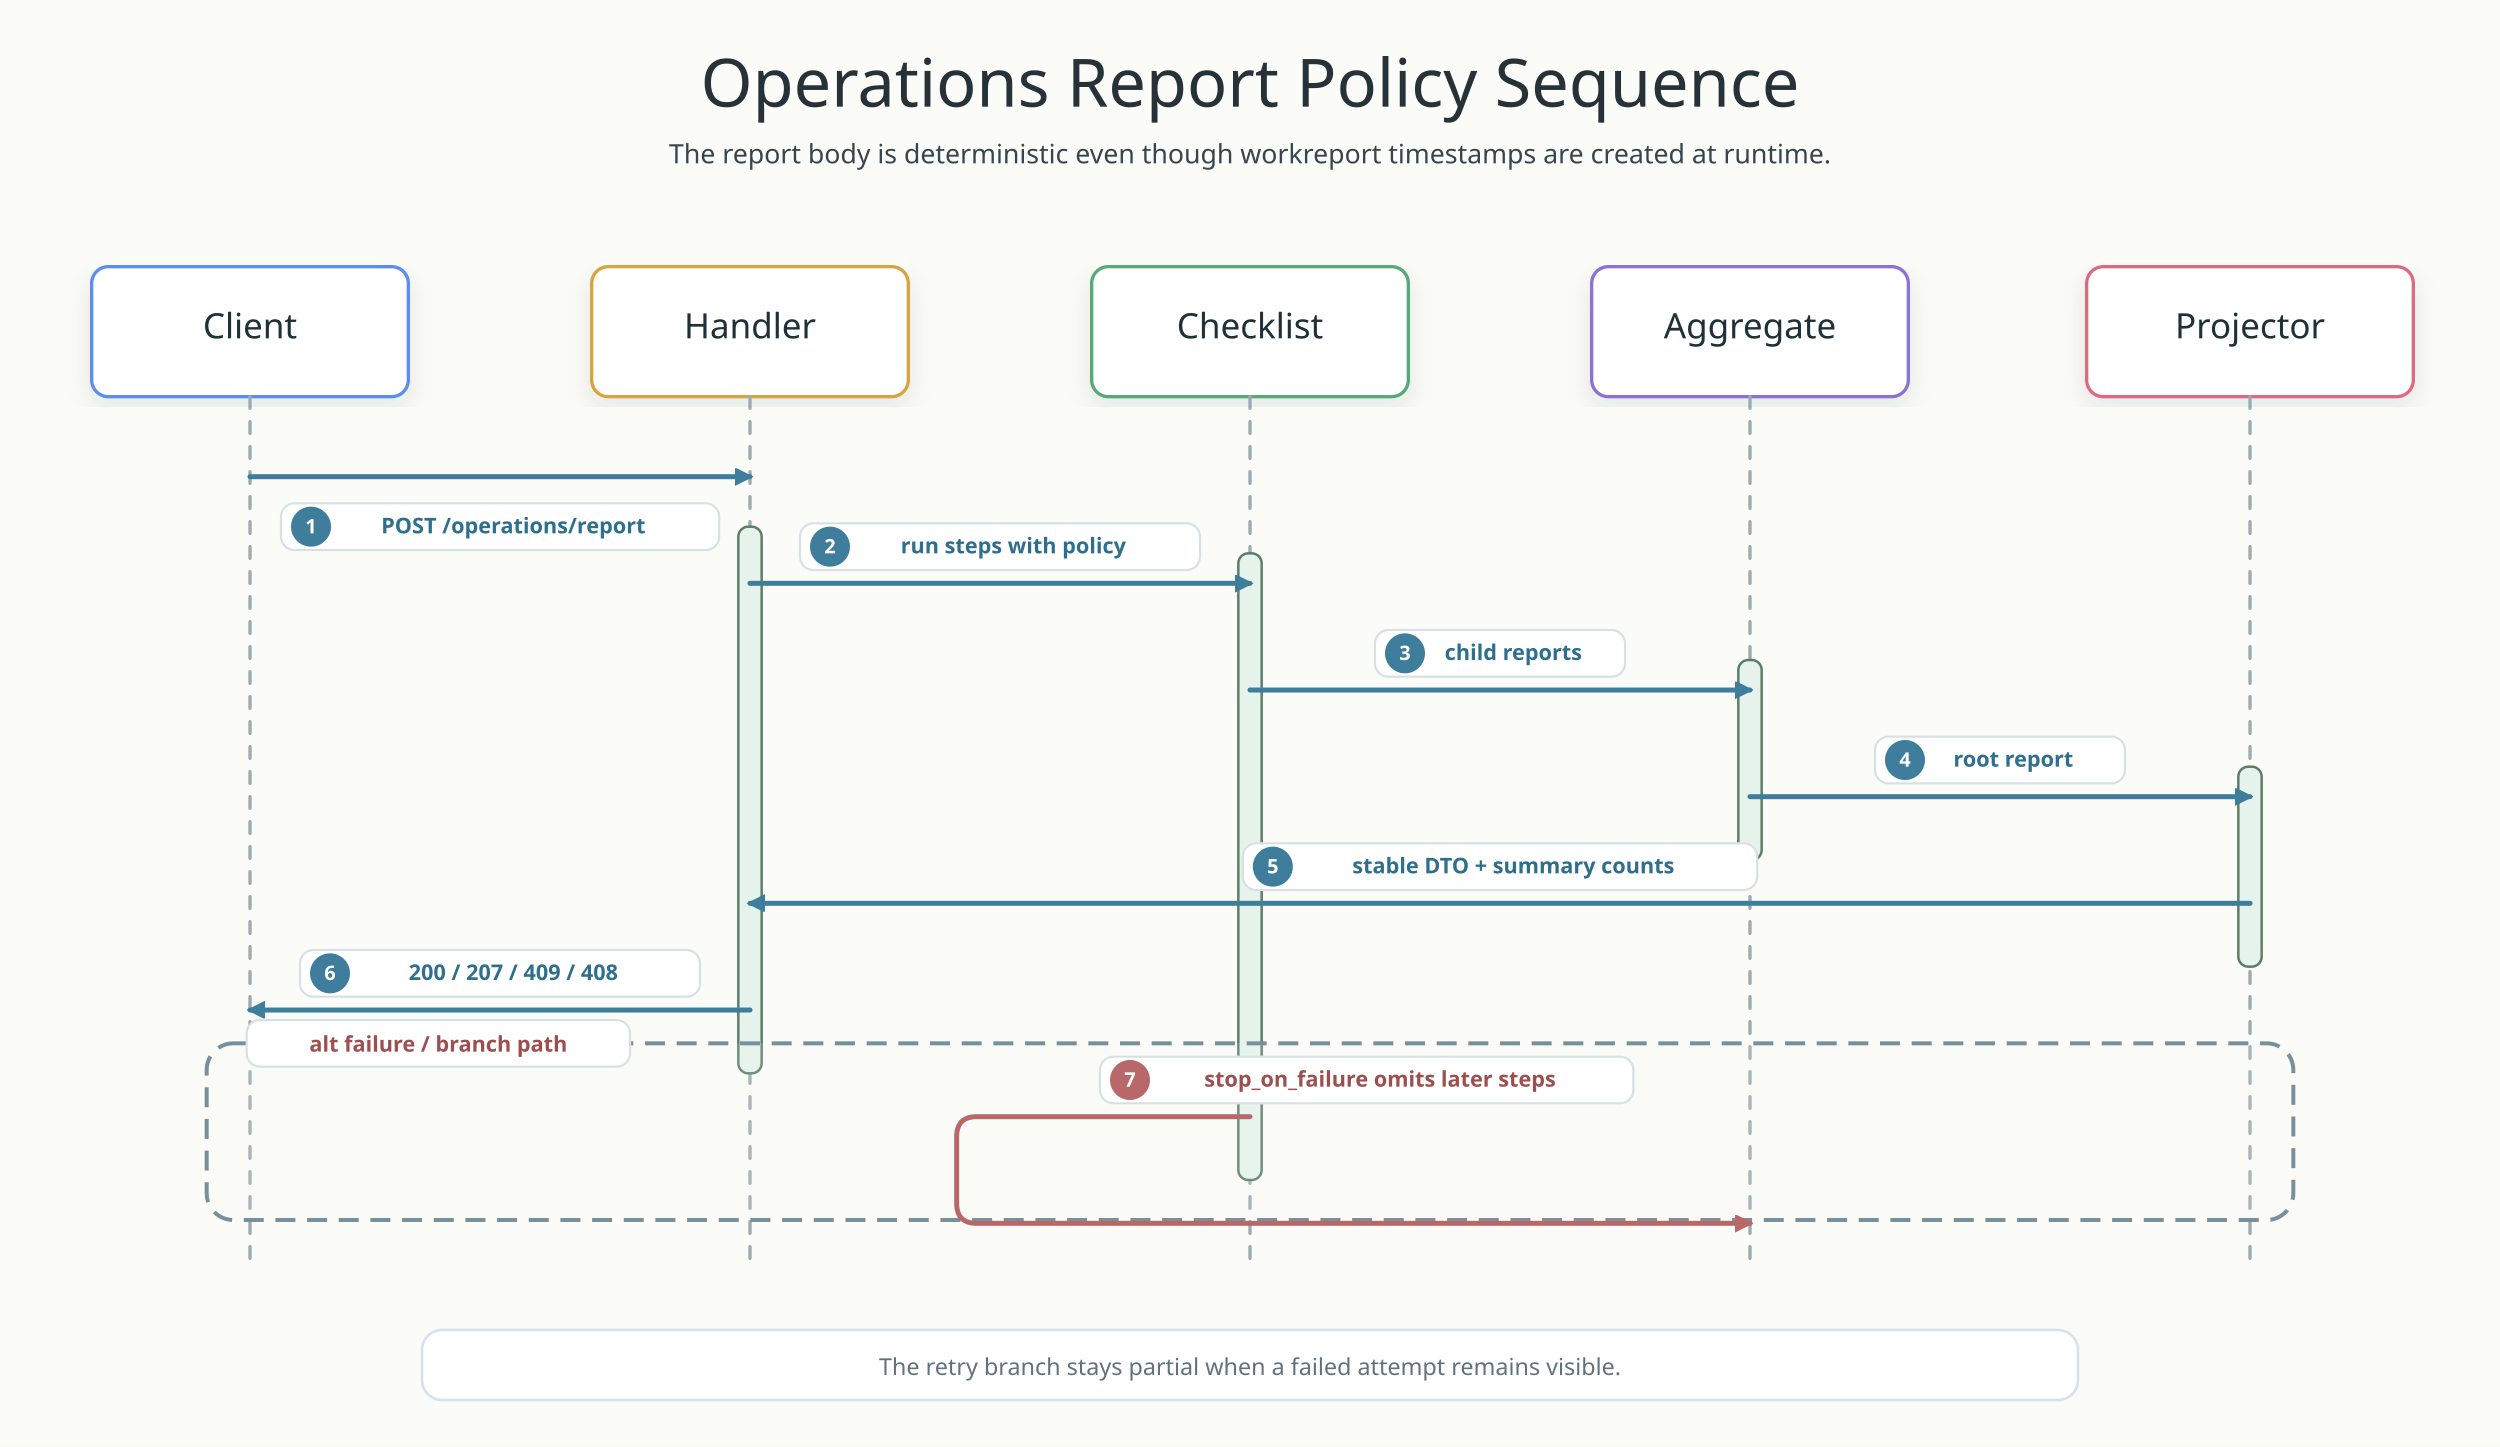
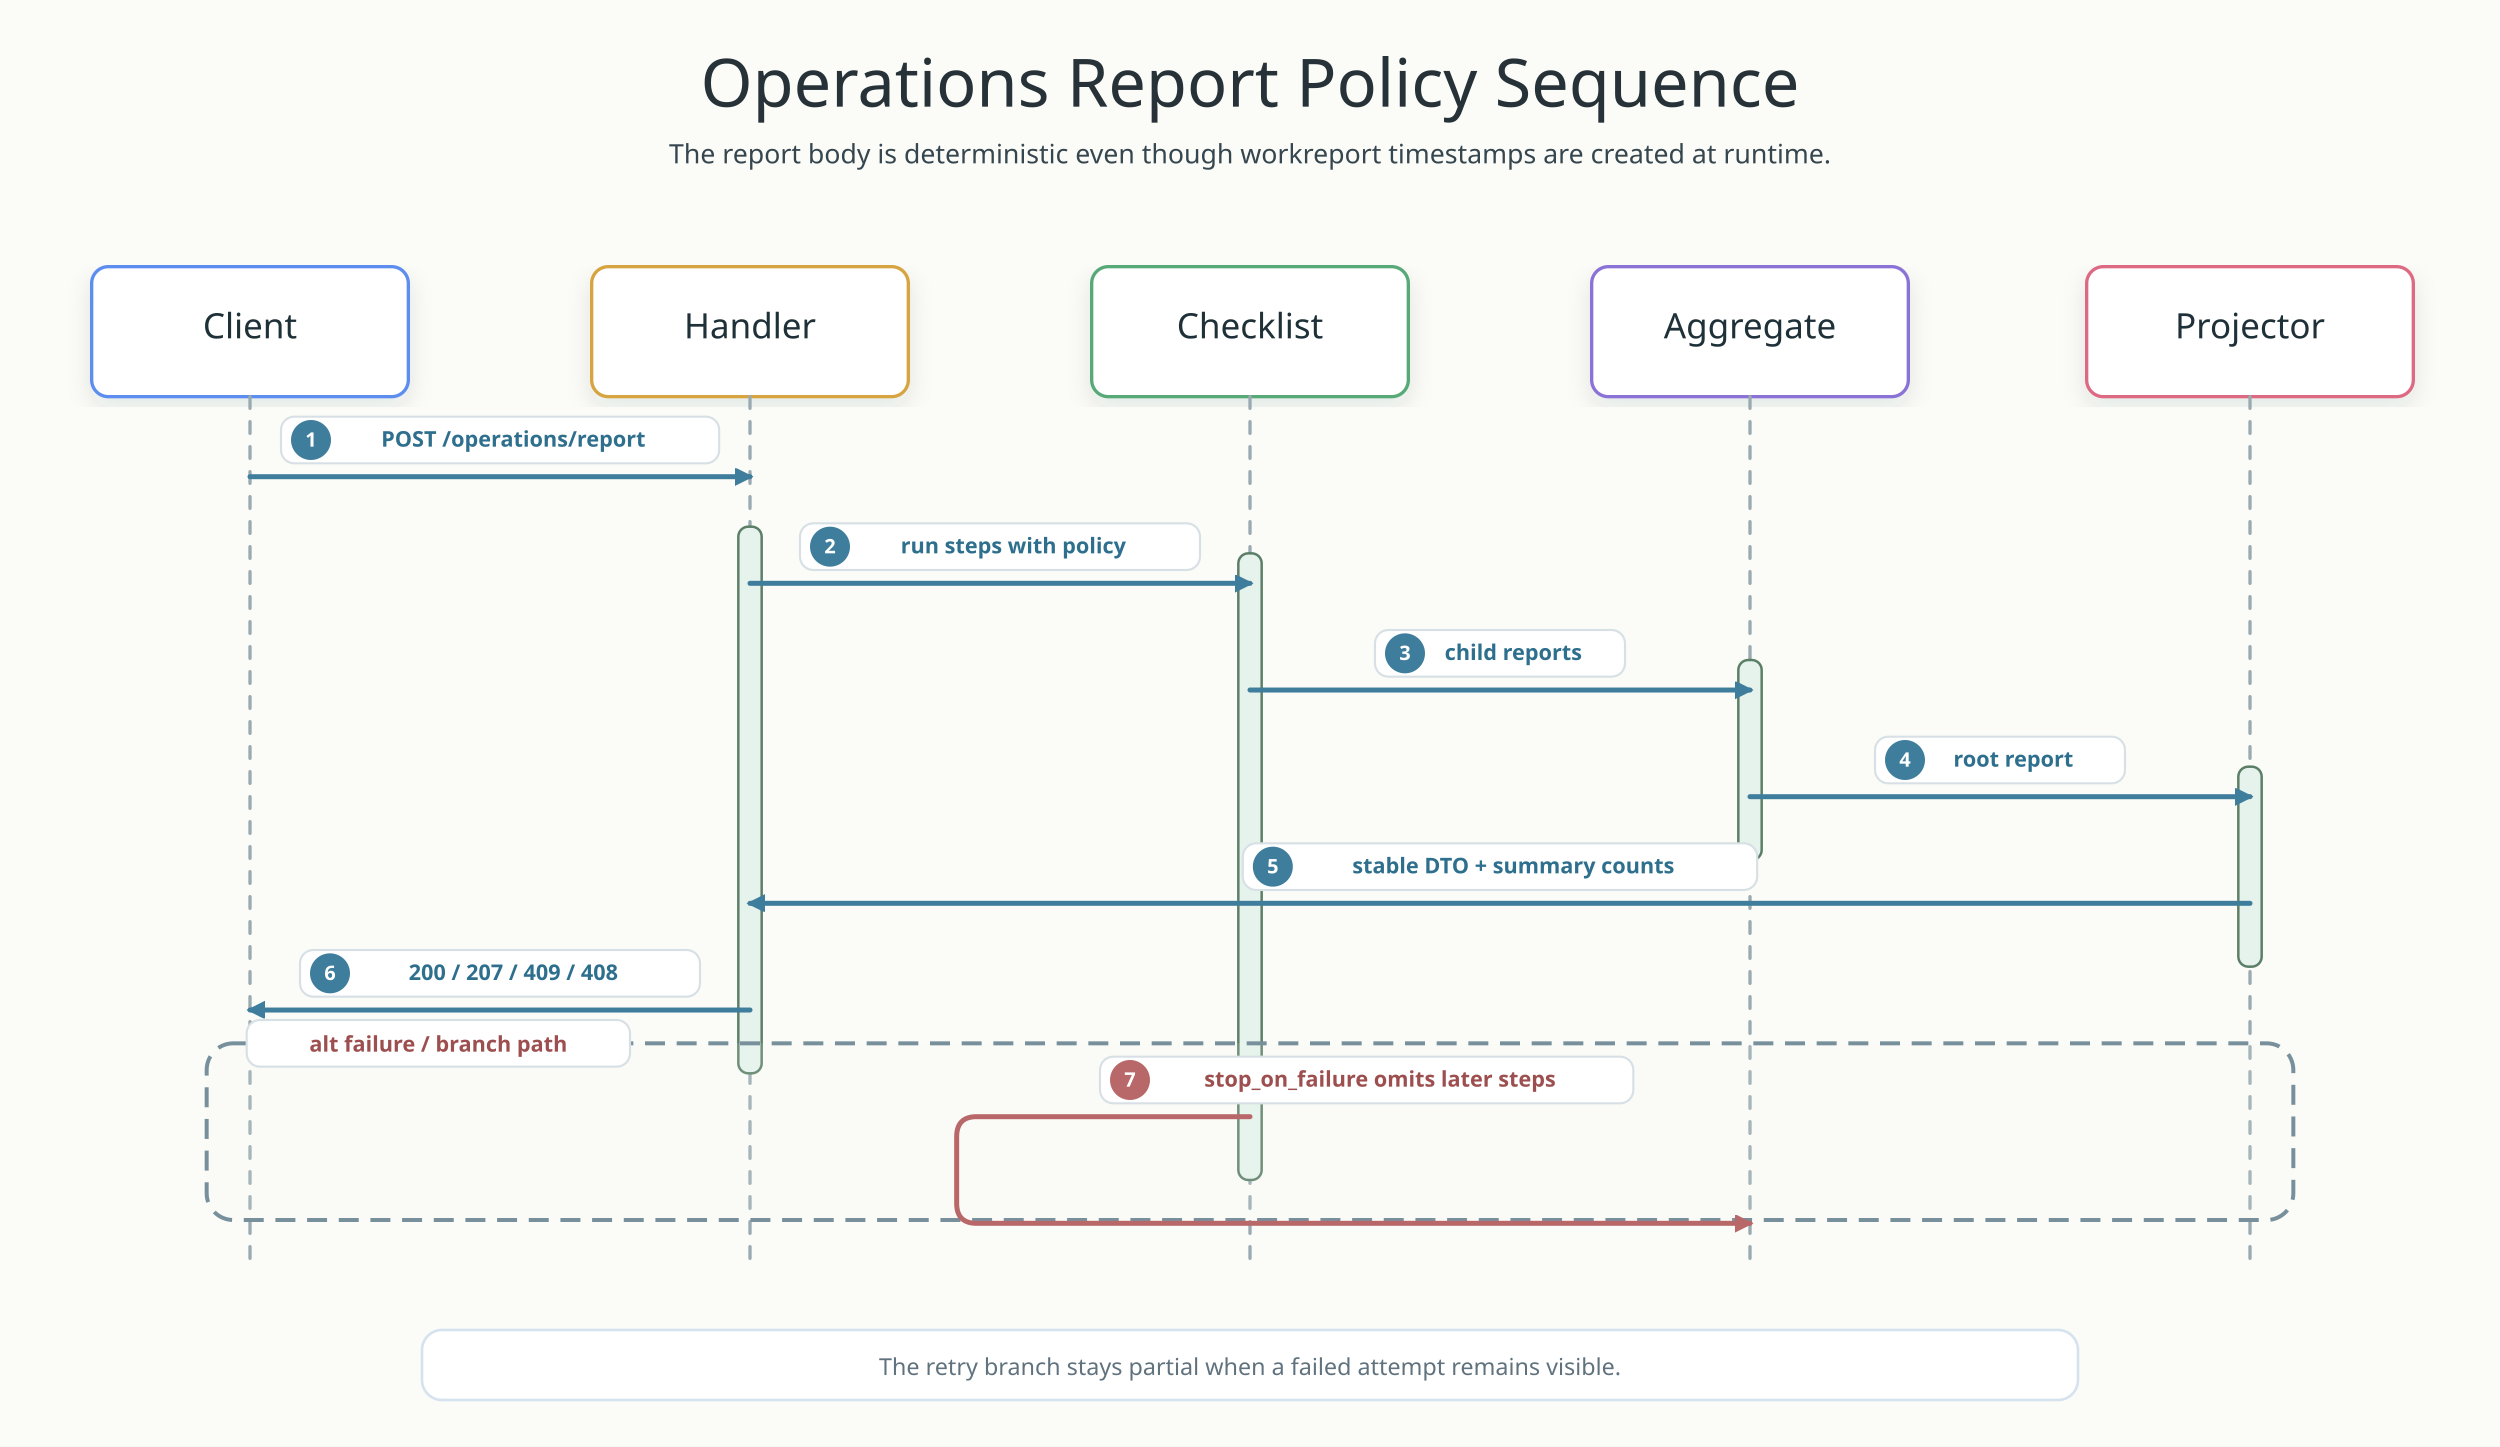
<svg xmlns="http://www.w3.org/2000/svg" width="1500" height="868" viewBox="-60 0 1500 868" role="img" aria-labelledby="title desc">
  <defs>
    <filter id="shadow" x="-8%" y="-8%" width="116%" height="116%">
      <feDropShadow dx="0" dy="6" stdDeviation="7" flood-color="#203040" flood-opacity="0.10" />
    </filter>
    <marker id="arrow-call" markerWidth="13" markerHeight="13" refX="9" refY="5" orient="auto" markerUnits="userSpaceOnUse">
      <polygon points="0,0 10,5 0,10" fill="#3F7D9C" stroke="#3F7D9C" stroke-dasharray="none" style="stroke-dasharray:none" />
    </marker>
    <marker id="arrow-return" markerWidth="13" markerHeight="13" refX="9" refY="5" orient="auto" markerUnits="userSpaceOnUse">
      <polygon points="0,0 10,5 0,10" fill="#6E8F4F" stroke="#6E8F4F" stroke-dasharray="none" style="stroke-dasharray:none" />
    </marker>
    <marker id="arrow-async" markerWidth="13" markerHeight="13" refX="9" refY="5" orient="auto" markerUnits="userSpaceOnUse">
      <polygon points="0,0 10,5 0,10" fill="#755BC6" stroke="#755BC6" stroke-dasharray="none" style="stroke-dasharray:none" />
    </marker>
    <marker id="arrow-fail" markerWidth="13" markerHeight="13" refX="9" refY="5" orient="auto" markerUnits="userSpaceOnUse">
      <polygon points="0,0 10,5 0,10" fill="#B86868" stroke="#B86868" stroke-dasharray="none" style="stroke-dasharray:none" />
    </marker>
    <style>
      @font-face { font-family: 'Architects Daughter'; src: url('file:///Users/debop/Library/Fonts/ArchitectsDaughter-Regular.ttf') format('truetype'); }
      @font-face { font-family: 'Comic Mono'; src: url('file:///Users/debop/Library/Fonts/ComicMono.ttf') format('truetype'); }
      .canvas{fill:#fbfcf8}.title{font-family:'Architects Daughter';font-size:40px;fill:#263238}.subtitle,.detail,.footer{font-family:'Comic Mono';fill:#36464f}.subtitle{font-size:16px}.footer{font-size:14px;fill:#60727d}.cardTitle{font-family:'Architects Daughter';font-size:21px;fill:#1f3138}.role{font-family:'Comic Mono';font-size:12px;fill:#546a73}.card{fill:#ffffff;stroke-width:2;filter:url(#shadow)}.lifeline{stroke:#9aaab1;stroke-width:2;stroke-dasharray:7 8;stroke-linecap:round}.activation{fill:#e6f2ec;stroke:#5b7e67;stroke-width:1.5}.call,.return,.async,.fail{fill:none;stroke-width:3;stroke-linecap:round;stroke-linejoin:round}.call{stroke:#3F7D9C;marker-end:url(#arrow-call)}.return{stroke:#6E8F4F;stroke-width:2.6;stroke-dasharray:8 6;marker-end:url(#arrow-return)}.async{stroke:#755BC6;marker-end:url(#arrow-async)}.fail{stroke:#B86868;marker-end:url(#arrow-fail)}.alt{fill:#eef7f0;fill-opacity:.14;stroke:#78909c;stroke-width:2.4;stroke-dasharray:12 7}.divider{stroke:#78909c;stroke-width:2;stroke-dasharray:10 8}rect.label{fill:#ffffff;stroke:#d7e0e4;stroke-width:1.3}.callLabel{stroke:#9cc2d1}.returnLabel{stroke:#b6c9a4}.asyncLabel{stroke:#b8a9d5}.failLabel{stroke:#d9abab}.badgeText,.msg{font-family:'Comic Mono';font-size:12px;font-weight:700}.msg{font-size:13px}.callText{fill:#2f6f8e}.returnText{fill:#55783F}.asyncText{fill:#674b91}.failText{fill:#9d4f4f}
    </style>
  </defs>
  <rect class="canvas" x="-60" y="0" width="1500" height="868" />
  <text class="title" x="690" y="64" text-anchor="middle">Operations Report Policy Sequence</text>
  <text class="subtitle" x="690" y="98" text-anchor="middle">The report body is deterministic even though workreport timestamps are created at runtime.</text>
  <g id="participant-1">
    <rect class="card" x="-5" y="160" width="190" height="78" rx="10" fill="#E8F3FF" stroke="#5B8DEF" />
    <text class="cardTitle" x="90" y="203" text-anchor="middle">Client</text>
    <line class="lifeline" x1="90" y1="238" x2="90" y2="756" />
  </g>
  <g id="participant-2">
    <rect class="card" x="295" y="160" width="190" height="78" rx="10" fill="#FFF3D9" stroke="#D6A441" />
    <text class="cardTitle" x="390" y="203" text-anchor="middle">Handler</text>
    <line class="lifeline" x1="390" y1="238" x2="390" y2="756" />
  </g>
  <g id="participant-3">
    <rect class="card" x="595" y="160" width="190" height="78" rx="10" fill="#EAF7EF" stroke="#58A978" />
    <text class="cardTitle" x="690" y="203" text-anchor="middle">Checklist</text>
    <line class="lifeline" x1="690" y1="238" x2="690" y2="756" />
  </g>
  <g id="participant-4">
    <rect class="card" x="895" y="160" width="190" height="78" rx="10" fill="#F1ECFF" stroke="#8A72D6" />
    <text class="cardTitle" x="990" y="203" text-anchor="middle">Aggregate</text>
    <line class="lifeline" x1="990" y1="238" x2="990" y2="756" />
  </g>
  <g id="participant-5">
    <rect class="card" x="1192" y="160" width="196" height="78" rx="10" fill="#FDECEF" stroke="#DC6B82" />
    <text class="cardTitle" x="1290" y="203" text-anchor="middle">Projector</text>
    <line class="lifeline" x1="1290" y1="238" x2="1290" y2="756" />
  </g>
  <rect class="activation" x="383" y="316" width="14" height="328" rx="6" />
  <rect class="activation" x="683" y="332" width="14" height="376" rx="6" />
  <rect class="activation" x="983" y="396" width="14" height="120" rx="6" />
  <rect class="activation" x="1283" y="460" width="14" height="120" rx="6" />
  <rect class="alt" x="64" y="626" width="1252" height="106" rx="16" />
  <rect class="label failLabel" x="88" y="612" width="230" height="28" rx="8" />
  <text class="msg failText" x="203" y="631" text-anchor="middle">alt failure / branch path</text>
  <g id="message-1">
-     <rect class="label callLabel" x="108.6" y="302" width="262.9" height="28" rx="8" />
-     <circle cx="126.6" cy="316" r="12" fill="#3F7D9C" />
-     <text class="badgeText" x="126.6" y="320" text-anchor="middle" fill="#fff">1</text>
-     <text class="msg callText" x="248" y="320" text-anchor="middle">POST /operations/report</text>
+     <rect class="label callLabel" x="108.6" y="250" width="262.9" height="28" rx="8" />
+     <circle cx="126.6" cy="264" r="12" fill="#3F7D9C" />
+     <text class="badgeText" x="126.6" y="268" text-anchor="middle" fill="#fff">1</text>
+     <text class="msg callText" x="248" y="268" text-anchor="middle">POST /operations/report</text>
    <path class="call" d="M 90 286 H 390" />
  </g>
  <g id="message-2">
    <rect class="label callLabel" x="420" y="314" width="240" height="28" rx="8" />
    <circle cx="438" cy="328" r="12" fill="#3F7D9C" />
    <text class="badgeText" x="438" y="332" text-anchor="middle" fill="#fff">2</text>
    <text class="msg callText" x="548" y="332" text-anchor="middle">run steps with policy</text>
    <path class="call" d="M 390 350 H 690" />
  </g>
  <g id="message-3">
    <rect class="label callLabel" x="765" y="378" width="150" height="28" rx="8" />
    <circle cx="783" cy="392" r="12" fill="#3F7D9C" />
    <text class="badgeText" x="783" y="396" text-anchor="middle" fill="#fff">3</text>
    <text class="msg callText" x="848" y="396" text-anchor="middle">child reports</text>
    <path class="call" d="M 690 414 H 990" />
  </g>
  <g id="message-4">
    <rect class="label callLabel" x="1065" y="442" width="150" height="28" rx="8" />
    <circle cx="1083" cy="456" r="12" fill="#3F7D9C" />
    <text class="badgeText" x="1083" y="460" text-anchor="middle" fill="#fff">4</text>
    <text class="msg callText" x="1148" y="460" text-anchor="middle">root report</text>
    <path class="call" d="M 990 478 H 1290" />
  </g>
  <g id="message-5">
    <rect class="label callLabel" x="685.7" y="506" width="308.6" height="28" rx="8" />
    <circle cx="703.7" cy="520" r="12" fill="#3F7D9C" />
    <text class="badgeText" x="703.7" y="524" text-anchor="middle" fill="#fff">5</text>
    <text class="msg callText" x="848" y="524" text-anchor="middle">stable DTO + summary counts</text>
    <path class="call" d="M 1290 542 H 390" />
  </g>
  <g id="message-6">
    <rect class="label callLabel" x="120" y="570" width="240" height="28" rx="8" />
    <circle cx="138" cy="584" r="12" fill="#3F7D9C" />
    <text class="badgeText" x="138" y="588" text-anchor="middle" fill="#fff">6</text>
    <text class="msg callText" x="248" y="588" text-anchor="middle">200 / 207 / 409 / 408</text>
    <path class="call" d="M 390 606 H 90" />
  </g>
  <g id="message-7">
    <rect class="label failLabel" x="600" y="634" width="320" height="28" rx="8" />
    <circle cx="618" cy="648" r="12" fill="#B86868" />
    <text class="badgeText" x="618" y="652" text-anchor="middle" fill="#fff">7</text>
    <text class="msg failText" x="768" y="652" text-anchor="middle">stop_on_failure omits later steps</text>
    <path class="fail" d="M 690 670 H 526 Q 514 670 514 682 V 722 Q 514 734 526 734 H 990" />
  </g>
  <g>
    <rect x="193.2" y="798" width="993.6" height="42" rx="12" fill="#ffffff" stroke="#D6E3EF" stroke-width="1.6" />
    <text class="footer" x="690" y="825" text-anchor="middle">The retry branch stays partial when a failed attempt remains visible.</text>
  </g>
</svg>
